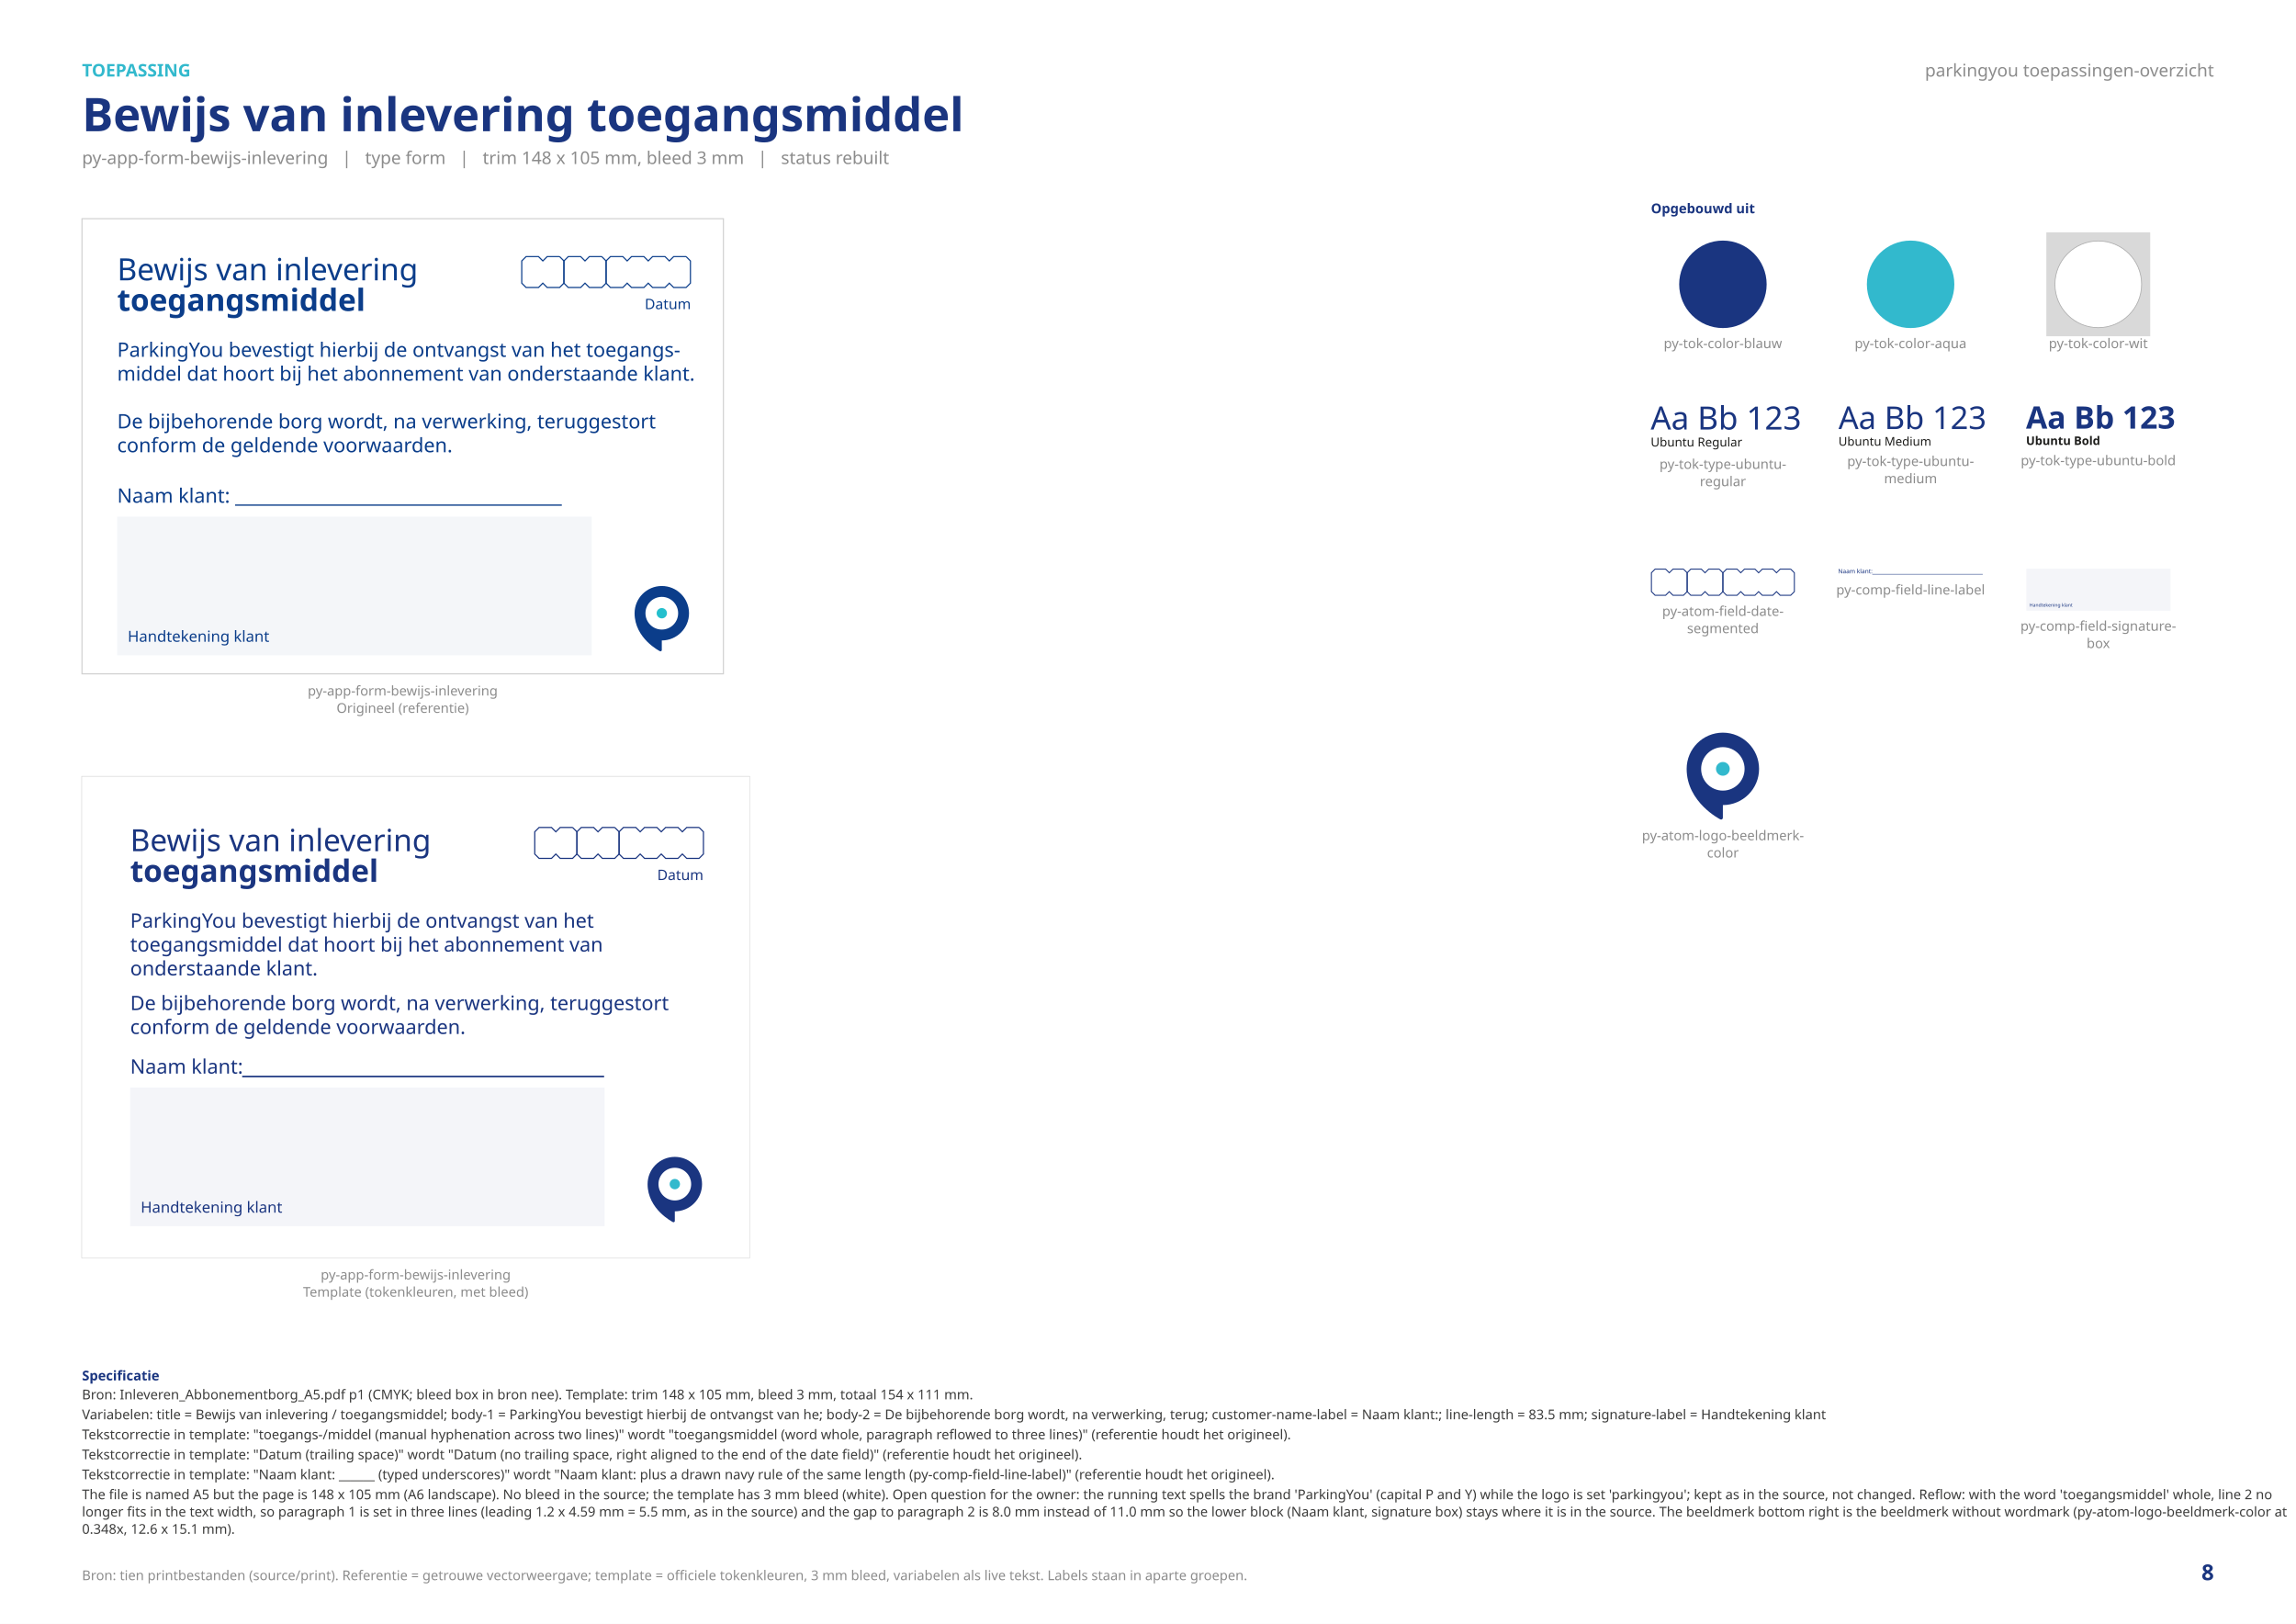
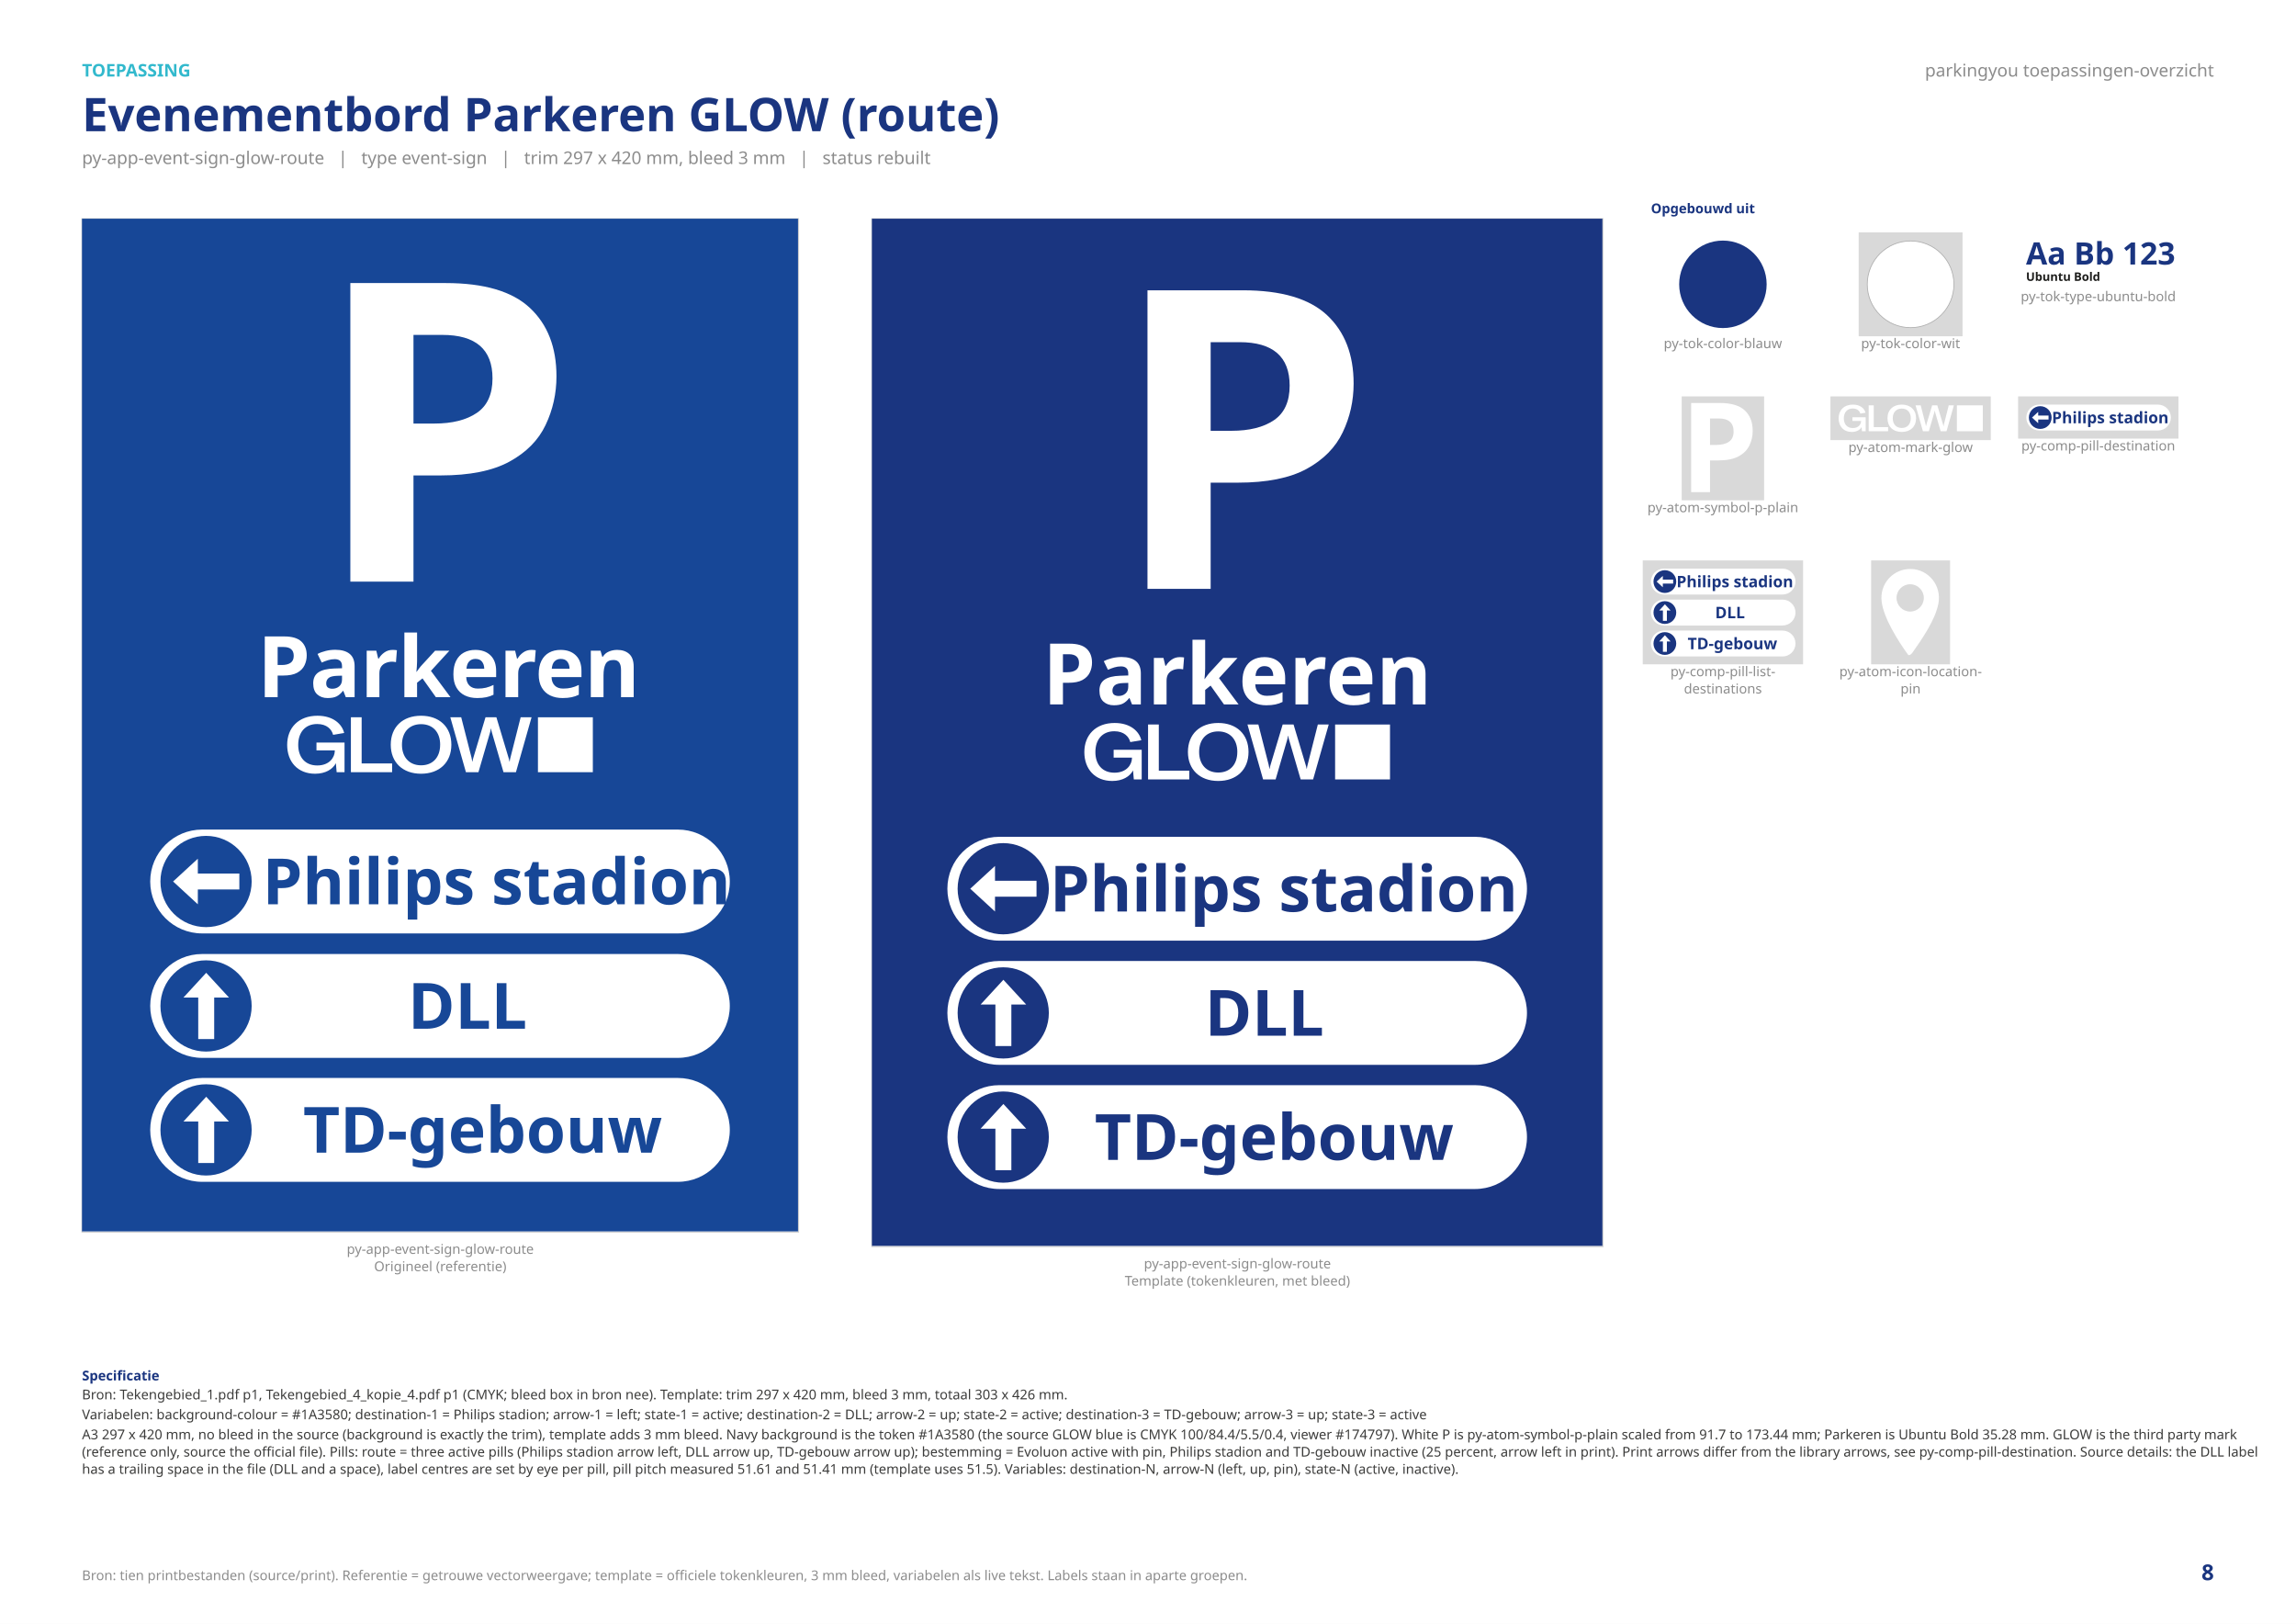
<svg xmlns="http://www.w3.org/2000/svg" width="420mm" height="297mm" viewBox="0 0 420 297">
  <rect width="420" height="297" fill="#FFFFFF" />
  <g id="page-chrome" opacity="1">
    <text x="15" y="14" font-family="Ubuntu" font-size="3.2" fill="#32B9CD" font-weight="bold" xml:space="preserve">TOEPASSING</text>
-     <text x="15" y="24" font-family="Ubuntu" font-size="8.5" fill="#1A3580" font-weight="bold" xml:space="preserve">Bewijs van inlevering toegangsmiddel</text>
-     <text x="15" y="30" font-family="Ubuntu" font-size="3.2" fill="#8C8C8C" xml:space="preserve">py-app-form-bewijs-inlevering   |   type form   |   trim 148 x 105 mm, bleed 3 mm   |   status rebuilt</text>
+     <text x="15" y="24" font-family="Ubuntu" font-size="8.5" fill="#1A3580" font-weight="bold" xml:space="preserve">Evenementbord Parkeren GLOW (route)</text>
+     <text x="15" y="30" font-family="Ubuntu" font-size="3.2" fill="#8C8C8C" xml:space="preserve">py-app-event-sign-glow-route   |   type event-sign   |   trim 297 x 420 mm, bleed 3 mm   |   status rebuilt</text>
    <text x="405" y="14" font-family="Ubuntu" font-size="3.2" fill="#8C8C8C" text-anchor="end" xml:space="preserve">parkingyou toepassingen-overzicht</text>
    <text x="15" y="289" font-family="Ubuntu" font-size="2.469" fill="#8C8C8C" xml:space="preserve">Bron: tien printbestanden (source/print). Referentie = getrouwe vectorweergave; template = officiele tokenkleuren, 3 mm bleed, variabelen als live tekst. Labels staan in aparte groepen.</text>
    <text x="405" y="289" font-family="Ubuntu" font-size="4" fill="#1A3580" font-weight="bold" text-anchor="end" xml:space="preserve">8</text>
  </g>
-   <g id="frame-py-app-form-bewijs-inlevering-reference" opacity="1">
-     <rect x="15" y="40" width="117.333" height="83.243" fill="none" stroke="#D0D0D0" stroke-width="0.2" />
-   </g>
-   <g id="py-app-form-bewijs-inlevering-reference" opacity="1">
-     <g transform="translate(15 40) scale(0.793)">
-       <g id="py-app-form-bewijs-inlevering-reference" data-role="reference">
-         <g opacity="0.05">
-           <path d="M8.112 68.724L117.563 68.724L117.563 100.699L8.112 100.699Z" fill="#0B3D8A" />
-         </g>
-         <path d="M133.748 94.759C131.667 94.759 129.98 93.072 129.98 90.991C129.98 88.91 131.667 87.223 133.748 87.223C135.829 87.223 137.516 88.91 137.516 90.991C137.516 93.072 135.829 94.759 133.748 94.759M133.748 84.711C130.28 84.711 127.468 87.523 127.468 90.991C127.468 96.818 133.291 99.739 133.291 99.739C133.491 99.861 133.748 99.715 133.748 99.481L133.748 97.27C137.216 97.27 140.028 94.459 140.028 90.991C140.028 87.523 137.216 84.711 133.748 84.711" fill="#0B3D8A" />
-         <path d="M132.555 90.991C132.555 90.332 133.089 89.798 133.748 89.798C134.407 89.798 134.941 90.332 134.941 90.991C134.941 91.65 134.407 92.184 133.748 92.184C133.089 92.184 132.555 91.65 132.555 90.991" fill="#24BFCD" />
-         <path d="M110.166 8.737L107.305 8.737L106.304 9.738L105.303 8.737L102.441 8.737L101.44 9.738L101.44 14.863L102.441 15.864L105.303 15.864L106.304 14.863L107.305 15.864L110.166 15.864L111.168 14.863L111.168 9.738L110.166 8.737" fill="none" stroke="#0B3D8A" stroke-width="0.265" />
-         <path d="M119.894 8.737L117.033 8.737L116.031 9.738L115.03 8.737L112.169 8.737L111.168 9.738L111.168 14.863L112.169 15.864L115.03 15.864L116.031 14.863L117.033 15.864L119.894 15.864L120.895 14.863L120.895 9.738L119.894 8.737" fill="none" stroke="#0B3D8A" stroke-width="0.265" />
-         <path d="M139.349 8.737L136.488 8.737L135.487 9.738L134.485 8.737L131.624 8.737L130.623 9.738L129.622 8.737L126.761 8.737L125.759 9.738L124.758 8.737L121.897 8.737L120.895 9.738L120.895 14.863L121.897 15.864L124.758 15.864L125.759 14.863L126.761 15.864L129.622 15.864L130.623 14.863L131.624 15.864L134.485 15.864L135.487 14.863L136.488 15.864L139.349 15.864L140.351 14.863L140.351 9.738L139.349 8.737" fill="none" stroke="#0B3D8A" stroke-width="0.265" />
-         <text x="8.111" y="14.212" font-family="Ubuntu Medium" font-size="7.056" fill="#0B3D8A" xml:space="preserve">Bewijs van inlevering</text>
-         <text x="8.111" y="21.267" font-family="Ubuntu" font-size="7.056" font-weight="bold" fill="#0B3D8A" xml:space="preserve">toegangsmiddel</text>
-         <text x="8.111" y="31.851" font-family="Ubuntu" font-size="4.586" fill="#0B3D8A" xml:space="preserve">ParkingYou bevestigt hierbij de ontvangst van het toegangs- </text>
-         <text x="8.111" y="37.354" font-family="Ubuntu" font-size="4.586" fill="#0B3D8A" xml:space="preserve">middel dat hoort bij het abonnement van onderstaande klant.</text>
-         <text x="8.111" y="48.361" font-family="Ubuntu" font-size="4.586" fill="#0B3D8A" xml:space="preserve">De bijbehorende borg wordt, na verwerking, teruggestort </text>
-         <text x="8.111" y="53.864" font-family="Ubuntu" font-size="4.586" fill="#0B3D8A" xml:space="preserve">conform de geldende voorwaarden.</text>
-         <text x="8.111" y="65.503" font-family="Ubuntu" font-size="4.586" fill="#0B3D8A" xml:space="preserve">Naam klant: _____________________________________</text>
-         <text x="10.543" y="97.581" font-family="Ubuntu" font-size="3.528" fill="#0B3D8A" xml:space="preserve">Handtekening klant</text>
-         <text x="129.807" y="20.859" font-family="Ubuntu" font-size="3.326" fill="#0B3D8A" xml:space="preserve">Datum </text>
-       </g>
-     </g>
-   </g>
-   <g id="label-py-app-form-bewijs-inlevering-2" opacity="1">
-     <text x="73.667" y="127.213" font-family="Ubuntu" font-size="2.469" fill="#8C8C8C" text-anchor="middle" xml:space="preserve">py-app-form-bewijs-inlevering</text>
-     <text x="73.667" y="130.374" font-family="Ubuntu" font-size="2.469" fill="#8C8C8C" text-anchor="middle" xml:space="preserve">Origineel (referentie)</text>
-   </g>
-   <g id="frame-py-app-form-bewijs-inlevering-template" opacity="1">
-     <rect x="15" y="142.034" width="122.09" height="88" fill="none" stroke="#D0D0D0" stroke-width="0.2" />
-   </g>
-   <g id="py-app-form-bewijs-inlevering-template" opacity="1">
-     <g transform="translate(15 142.034) scale(0.793)">
-       <g id="py-app-form-bewijs-inlevering-template">
-         <rect x="0" y="0" width="154" height="111" fill="#FFFFFF" id="bleed-background" />
-         <g id="title" data-variable="title">
-           <text x="11.111" y="17.212" font-family="Ubuntu Medium" font-size="7.056" fill="#1A3580" xml:space="preserve">Bewijs van inlevering</text>
-           <text x="11.111" y="24.267" font-family="Ubuntu" font-size="7.056" font-weight="bold" fill="#1A3580" xml:space="preserve">toegangsmiddel</text>
-         </g>
-         <g id="variables">
-           <g id="body-1" data-variable="body-1">
-             <text x="11.111" y="34.851" font-family="Ubuntu" font-size="4.586" fill="#1A3580" xml:space="preserve">ParkingYou bevestigt hierbij de ontvangst van het</text>
-             <text x="11.111" y="40.354" font-family="Ubuntu" font-size="4.586" fill="#1A3580" xml:space="preserve">toegangsmiddel dat hoort bij het abonnement van</text>
-             <text x="11.111" y="45.857" font-family="Ubuntu" font-size="4.586" fill="#1A3580" xml:space="preserve">onderstaande klant.</text>
-           </g>
-           <g id="body-2" data-variable="body-2">
-             <text x="11.111" y="53.861" font-family="Ubuntu" font-size="4.586" fill="#1A3580" xml:space="preserve">De bijbehorende borg wordt, na verwerking, teruggestort</text>
-             <text x="11.111" y="59.364" font-family="Ubuntu" font-size="4.586" fill="#1A3580" xml:space="preserve">conform de geldende voorwaarden.</text>
-           </g>
-         </g>
-         <g id="py-atom-field-date-segmented">
-           <g data-element="py-atom-field-date-segmented" transform="translate(104.308 11.605) scale(1 1)">
-             <path d="M8.859 0.132L5.998 0.132L4.996 1.134L3.995 0.132L1.134 0.132L0.132 1.134L0.132 6.259L1.134 7.26L3.995 7.26L4.996 6.259L5.998 7.26L8.859 7.26L9.86 6.259L9.86 1.134L8.859 0.132" fill="none" stroke="#1A3580" stroke-width="0.265" />
-             <path d="M18.586 0.132L15.725 0.132L14.724 1.134L13.722 0.132L10.861 0.132L9.86 1.134L9.86 6.259L10.861 7.26L13.722 7.26L14.724 6.259L15.725 7.26L18.586 7.26L19.588 6.259L19.588 1.134L18.586 0.132" fill="none" stroke="#1A3580" stroke-width="0.265" />
-             <path d="M38.042 0.132L35.181 0.132L34.179 1.134L33.178 0.132L30.317 0.132L29.315 1.134L28.314 0.132L25.453 0.132L24.451 1.134L23.45 0.132L20.589 0.132L19.588 1.134L19.588 6.259L20.589 7.26L23.45 7.26L24.451 6.259L25.453 7.26L28.314 7.26L29.315 6.259L30.317 7.26L33.178 7.26L34.179 6.259L35.181 7.26L38.042 7.26L39.043 6.259L39.043 1.134L38.042 0.132" fill="none" stroke="#1A3580" stroke-width="0.265" />
-           </g>
-         </g>
-         <text x="143.351" y="23.859" font-family="Ubuntu" font-size="3.326" text-anchor="end" fill="#1A3580" xml:space="preserve">Datum</text>
-         <g id="py-comp-field-line-label">
-           <text x="11.111" y="68.503" font-family="Ubuntu" font-size="4.586" fill="#1A3580" data-variable="customer-name-label" xml:space="preserve">Naam klant:</text>
-           <g id="rule" data-variable="line-length">
-             <line x1="36.95" y1="69.17" x2="120.44" y2="69.17" stroke="#1A3580" stroke-width="0.362" stroke-linecap="butt" />
-           </g>
-         </g>
-         <g id="py-comp-field-signature-box">
-           <rect x="11.112" y="71.724" width="109.451" height="31.975" fill="#1A3580" fill-opacity="0.05" id="box" />
-           <text x="13.543" y="100.581" font-family="Ubuntu" font-size="3.528" fill="#1A3580" data-variable="signature-label" xml:space="preserve">Handtekening klant</text>
-         </g>
-         <g id="py-atom-logo-beeldmerk-color">
-           <g data-element="py-atom-logo-beeldmerk-color" transform="translate(130.468 87.711) scale(0.349 0.349)">
-             <path d="M18 28.8C12.035 28.8 7.2 23.965 7.2 18C7.2 12.035 12.035 7.2 18 7.2C23.965 7.2 28.8 12.035 28.8 18C28.8 23.965 23.965 28.8 18 28.8M18 0C8.059 0 0 8.058 0 17.999C0 34.701 16.691 43.074 16.691 43.074C17.264 43.423 18 43.006 18 42.335L18 35.997C27.941 35.997 36 27.939 36 17.999C36 8.058 27.941 0 18 0" fill="#1A3580" />
-             <path d="M14.58 18C14.58 16.111 16.111 14.58 18 14.58C19.889 14.58 21.42 16.111 21.42 18C21.42 19.889 19.889 21.42 18 21.42C16.111 21.42 14.58 19.889 14.58 18" fill="#32B9CD" />
-           </g>
-         </g>
-       </g>
-     </g>
-   </g>
-   <g id="label-py-app-form-bewijs-inlevering-5" opacity="1">
-     <text x="76.045" y="234.004" font-family="Ubuntu" font-size="2.469" fill="#8C8C8C" text-anchor="middle" xml:space="preserve">py-app-form-bewijs-inlevering</text>
-     <text x="76.045" y="237.165" font-family="Ubuntu" font-size="2.469" fill="#8C8C8C" text-anchor="middle" xml:space="preserve">Template (tokenkleuren, met bleed)</text>
+   <g id="frame-py-app-event-sign-glow-route-reference" opacity="1">
+     <rect x="15" y="40" width="131.07" height="185.352" fill="none" stroke="#D0D0D0" stroke-width="0.2" />
+   </g>
+   <g id="py-app-event-sign-glow-route-reference" opacity="1">
+     <g transform="translate(15 40) scale(0.441)">
+       <g id="py-app-event-sign-glow-reference-route" data-role="reference">
+         <path d="M0 0L297 0L297 420L0 420Z" fill="#174797" />
+         <path d="M247.171 399.436L49.829 399.436C37.935 399.436 28.294 389.794 28.294 377.901L28.294 377.9C28.294 366.007 37.935 356.365 49.829 356.365L247.171 356.365C259.065 356.365 268.706 366.007 268.706 377.9L268.706 377.901C268.706 389.794 259.065 399.436 247.171 399.436" fill="#FFFFFF" fill-rule="evenodd" />
+         <path d="M247.171 348.028L49.829 348.028C37.935 348.028 28.294 338.387 28.294 326.493L28.294 326.493C28.294 314.6 37.935 304.958 49.829 304.958L247.171 304.958C259.065 304.958 268.706 314.6 268.706 326.493L268.706 326.493C268.706 338.387 259.065 348.028 247.171 348.028" fill="#FFFFFF" fill-rule="evenodd" />
+         <path d="M51.458 396.822L51.458 396.822C41.008 396.822 32.537 388.35 32.537 377.9C32.537 367.451 41.008 358.979 51.458 358.979C61.908 358.979 70.379 367.451 70.379 377.9C70.379 388.35 61.908 396.822 51.458 396.822" fill="#174797" fill-rule="evenodd" />
+         <path d="M54.833 391.644L48.215 391.644L48.215 374.424L42.071 374.424L51.524 364.157L60.978 374.424L54.833 374.424L54.833 391.644" fill="#FFFFFF" fill-rule="evenodd" />
+         <path d="M51.458 345.415L51.458 345.415C41.008 345.415 32.537 336.943 32.537 326.493C32.537 316.043 41.008 307.572 51.458 307.572C61.908 307.572 70.379 316.043 70.379 326.493C70.379 336.943 61.908 345.415 51.458 345.415" fill="#174797" fill-rule="evenodd" />
+         <path d="M54.833 340.237L48.215 340.237L48.215 323.017L42.071 323.017L51.524 312.75L60.978 323.017L54.833 323.017L54.833 340.237" fill="#FFFFFF" fill-rule="evenodd" />
+         <path d="M247.171 296.418L49.829 296.418C37.935 296.418 28.294 286.776 28.294 274.883L28.294 274.882C28.294 262.989 37.935 253.347 49.829 253.347L247.171 253.347C259.065 253.347 268.706 262.989 268.706 274.882L268.706 274.883C268.706 286.776 259.065 296.418 247.171 296.418" fill="#FFFFFF" fill-rule="evenodd" />
+         <path d="M51.458 293.804L51.458 293.804C41.008 293.804 32.537 285.333 32.537 274.883C32.537 264.433 41.008 255.961 51.458 255.961C61.908 255.961 70.379 264.433 70.379 274.883C70.379 285.333 61.908 293.804 51.458 293.804" fill="#174797" fill-rule="evenodd" />
+         <path d="M65.268 271.574L65.268 278.191L48.048 278.191L48.048 284.336L37.781 274.883L48.048 265.429L48.048 271.574L65.268 271.574" fill="#FFFFFF" fill-rule="evenodd" />
+         <path d="M189.125 206.779L189.125 229.548L211.894 229.548L211.894 206.779Z" fill="#FFFFFF" />
+         <path d="M152.776 206.779L157.298 206.779L161.561 223.454C161.703 224.003 161.81 224.56 161.883 225.122L161.979 225.122C162.047 224.554 162.177 223.995 162.365 223.454L167.372 206.779L171.894 206.779L176.897 223.454C177.077 223.999 177.218 224.556 177.314 225.122L177.41 225.122C177.467 224.558 177.575 224 177.732 223.454L181.957 206.779L186.479 206.779L180 229.543L174.837 229.543L170.029 213.065C169.863 212.575 169.756 212.068 169.708 211.553L169.547 211.553C169.525 212.067 169.428 212.574 169.258 213.06L164.448 229.543L159.252 229.543L152.776 206.779M148.565 218.164C148.565 212.936 145.519 209.633 140.644 209.633C135.769 209.633 132.723 212.936 132.723 218.164C132.723 223.327 135.769 226.694 140.644 226.694C145.519 226.694 148.556 223.391 148.556 218.164L148.565 218.164M128.073 218.164C128.073 210.788 133.035 206.138 140.635 206.138C148.235 206.138 153.211 210.788 153.211 218.164C153.211 225.508 148.241 230.189 140.635 230.189C133.029 230.189 128.073 225.475 128.073 218.164M111.539 206.779L115.999 206.779L115.999 225.924L128.634 225.924L128.634 229.543L111.539 229.543L111.539 206.779M85.106 218.229C85.106 211.109 89.852 206.138 97.682 206.138C104.223 206.138 107.847 209.602 108.745 213.289L104.16 214.059C103.577 211.75 101.524 209.57 97.549 209.57C92.61 209.57 89.689 213.001 89.689 218.229C89.689 223.231 92.484 226.759 97.579 226.759C102.709 226.759 104.794 223.358 104.859 220.794L104.859 220.504L97.259 220.504L97.259 217.266L108.9 217.266L108.9 229.543L105.629 229.543L105.309 225.823C103.963 228.357 100.979 230.189 96.683 230.189C89.499 230.189 85.106 225.252 85.106 218.229" fill="#FFFFFF" />
+         <text x="95.699" y="150.521" font-family="Ubuntu" font-size="173.442" font-weight="bold" fill="#FFFFFF" xml:space="preserve">P</text>
+         <text x="72.653" y="198.439" font-family="Ubuntu" font-size="35.278" font-weight="bold" letter-spacing="-0.388" fill="#FFFFFF" xml:space="preserve">Parkeren</text>
+         <text x="135.167" y="335.947" font-family="Ubuntu" font-size="26.458" font-weight="bold" fill="#174797" xml:space="preserve">DLL </text>
+         <text x="91.696" y="387.355" font-family="Ubuntu" font-size="26.458" font-weight="bold" fill="#174797" xml:space="preserve">TD-gebouw</text>
+         <text x="74.873" y="284.336" font-family="Ubuntu" font-size="26.458" font-weight="bold" fill="#174797" xml:space="preserve">Philips stadion</text>
+       </g>
+     </g>
+   </g>
+   <g id="label-py-app-event-sign-glow-route-2" opacity="1">
+     <text x="80.535" y="229.322" font-family="Ubuntu" font-size="2.469" fill="#8C8C8C" text-anchor="middle" xml:space="preserve">py-app-event-sign-glow-route</text>
+     <text x="80.535" y="232.482" font-family="Ubuntu" font-size="2.469" fill="#8C8C8C" text-anchor="middle" xml:space="preserve">Origineel (referentie)</text>
+   </g>
+   <g id="frame-py-app-event-sign-glow-route-template" opacity="1">
+     <rect x="159.5" y="40" width="133.718" height="188" fill="none" stroke="#D0D0D0" stroke-width="0.2" />
+   </g>
+   <g id="py-app-event-sign-glow-route-template" opacity="1">
+     <g transform="translate(159.5 40) scale(0.441)">
+       <g id="py-app-event-sign-glow-route-template">
+         <rect x="0" y="0" width="303" height="426" fill="#1A3580" id="bleed-background" data-variable="background-colour" />
+         <g id="py-atom-symbol-p-plain">
+           <g data-element="py-atom-symbol-p-plain" transform="translate(112.575 31.938) scale(1.891 1.891)">
+             <text x="-7.338" y="64.297" font-family="Ubuntu" font-size="91.722" font-weight="bold" fill="#FFFFFF" xml:space="preserve">P</text>
+           </g>
+         </g>
+         <text x="151.5" y="201.439" font-family="Ubuntu" font-size="35.278" font-weight="bold" text-anchor="middle" fill="#FFFFFF" id="title" xml:space="preserve">Parkeren</text>
+         <g id="py-atom-mark-glow">
+           <g data-element="py-atom-mark-glow" transform="translate(88.106 209.138) scale(1 1)">
+             <path d="M104.019 0.641L104.019 23.41L126.788 23.41L126.788 0.641Z" fill="#FFFFFF" />
+             <path d="M67.669 0.641L72.191 0.641L76.455 17.316C76.597 17.865 76.704 18.422 76.776 18.984L76.872 18.984C76.941 18.416 77.07 17.857 77.258 17.316L82.266 0.641L86.788 0.641L91.79 17.316C91.971 17.861 92.111 18.418 92.208 18.984L92.304 18.984C92.361 18.42 92.468 17.862 92.625 17.316L96.851 0.641L101.372 0.641L94.894 23.405L89.731 23.405L84.922 6.927C84.757 6.437 84.649 5.93 84.602 5.414L84.441 5.414C84.418 5.928 84.322 6.436 84.152 6.922L79.342 23.405L74.146 23.405L67.669 0.641M63.458 12.026C63.458 6.798 60.412 3.495 55.537 3.495C50.663 3.495 47.617 6.798 47.617 12.026C47.617 17.189 50.663 20.556 55.537 20.556C60.412 20.556 63.45 17.253 63.45 12.026L63.458 12.026M42.967 12.026C42.967 4.65 47.929 0 55.529 0C63.129 0 68.104 4.65 68.104 12.026C68.104 19.37 63.135 24.051 55.529 24.051C47.922 24.051 42.967 19.337 42.967 12.026M26.433 0.641L30.892 0.641L30.892 19.786L43.527 19.786L43.527 23.405L26.433 23.405L26.433 0.641M0 12.09C0 4.971 4.746 0 12.576 0C19.117 0 22.741 3.464 23.639 7.151L19.054 7.921C18.47 5.612 16.418 3.432 12.443 3.432C7.504 3.432 4.583 6.863 4.583 12.09C4.583 17.092 7.378 20.621 12.472 20.621C17.603 20.621 19.688 17.22 19.752 14.656L19.752 14.366L12.153 14.366L12.153 11.128L23.794 11.128L23.794 23.405L20.523 23.405L20.203 19.685C18.857 22.219 15.873 24.051 11.576 24.051C4.393 24.051 0 19.113 0 12.09" fill="#FFFFFF" />
+           </g>
+         </g>
+         <g id="py-comp-pill-list-destinations">
+           <g id="py-comp-pill-destination" data-state="active" data-arrow="left" data-variable-arrow="arrow-1" data-variable-state="state-1">
+             <rect x="31.294" y="256.347" width="240.412" height="43.071" rx="21.535" ry="21.535" fill="#FFFFFF" id="pill" />
+             <rect x="35.544" y="258.962" width="37.84" height="37.84" rx="18.92" ry="18.92" fill="#1A3580" id="disc" />
+             <path transform="translate(3 3)" d="M65.268 271.574L65.268 278.191L48.048 278.191L48.048 284.336L37.781 274.883L48.048 265.429L48.048 271.574L65.268 271.574" fill="#FFFFFF" id="arrow" />
+             <text x="170.867" y="287.337" font-family="Ubuntu" font-size="26.458" font-weight="bold" text-anchor="middle" fill="#1A3580" data-variable="destination-1" xml:space="preserve">Philips stadion</text>
+           </g>
+           <g id="py-comp-pill-destination" data-state="active" data-arrow="up" data-variable-arrow="arrow-2" data-variable-state="state-2">
+             <rect x="31.294" y="307.847" width="240.412" height="43.071" rx="21.535" ry="21.535" fill="#FFFFFF" id="pill" />
+             <rect x="35.544" y="310.462" width="37.84" height="37.84" rx="18.92" ry="18.92" fill="#1A3580" id="disc" />
+             <path transform="translate(3 3)" d="M54.833 340.126L48.215 340.126L48.215 322.906L42.071 322.906L51.524 312.639L60.978 322.906L54.833 322.906L54.833 340.126" fill="#FFFFFF" id="arrow" />
+             <text x="162.814" y="338.837" font-family="Ubuntu" font-size="26.458" font-weight="bold" text-anchor="middle" fill="#1A3580" data-variable="destination-2" xml:space="preserve">DLL</text>
+           </g>
+           <g id="py-comp-pill-destination" data-state="active" data-arrow="up" data-variable-arrow="arrow-3" data-variable-state="state-3">
+             <rect x="31.294" y="359.347" width="240.412" height="43.071" rx="21.535" ry="21.535" fill="#FFFFFF" id="pill" />
+             <rect x="35.544" y="361.962" width="37.84" height="37.84" rx="18.92" ry="18.92" fill="#1A3580" id="disc" />
+             <path transform="translate(3 3)" d="M54.833 391.626L48.215 391.626L48.215 374.406L42.071 374.406L51.524 364.139L60.978 374.406L54.833 374.406L54.833 391.626" fill="#FFFFFF" id="arrow" />
+             <text x="166.839" y="390.337" font-family="Ubuntu" font-size="26.458" font-weight="bold" text-anchor="middle" fill="#1A3580" data-variable="destination-3" xml:space="preserve">TD-gebouw</text>
+           </g>
+         </g>
+       </g>
+     </g>
+   </g>
+   <g id="label-py-app-event-sign-glow-route-5" opacity="1">
+     <text x="226.359" y="231.969" font-family="Ubuntu" font-size="2.469" fill="#8C8C8C" text-anchor="middle" xml:space="preserve">py-app-event-sign-glow-route</text>
+     <text x="226.359" y="235.13" font-family="Ubuntu" font-size="2.469" fill="#8C8C8C" text-anchor="middle" xml:space="preserve">Template (tokenkleuren, met bleed)</text>
  </g>
  <g id="head-exploded" opacity="1">
    <text x="302" y="39" font-family="Ubuntu" font-size="2.469" fill="#1A3580" font-weight="bold" xml:space="preserve">Opgebouwd uit</text>
  </g>
-   <g id="py-app-form-bewijs-inlevering-built-py-tok-color-blauw" opacity="1">
+   <g id="py-app-event-sign-glow-route-built-py-tok-color-blauw" opacity="1">
    <g transform="translate(307.167 44) scale(0.667)">
      <g id="py-tok-color-blauw">
        <path d="M23.989 11.994C23.989 18.619 18.619 23.989 11.994 23.989C5.37 23.989 0 18.619 0 11.994C0 5.37 5.37 0 11.994 0C18.619 0 23.989 5.37 23.989 11.994Z" fill="#1A3580" />
      </g>
    </g>
  </g>
  <g id="label-py-tok-color-blauw-8" opacity="1">
    <text x="315.167" y="63.669" font-family="Ubuntu" font-size="2.469" fill="#8C8C8C" text-anchor="middle" xml:space="preserve">py-tok-color-blauw</text>
  </g>
-   <g id="py-app-form-bewijs-inlevering-built-py-tok-color-aqua" opacity="1">
-     <g transform="translate(341.5 44) scale(0.667)">
-       <g id="py-tok-color-aqua">
-         <path d="M23.989 11.994C23.989 18.619 18.619 23.989 11.994 23.989C5.37 23.989 0 18.619 0 11.994C0 5.37 5.37 0 11.994 0C18.619 0 23.989 5.37 23.989 11.994Z" fill="#32B9CD" />
-       </g>
-     </g>
-   </g>
-   <g id="label-py-tok-color-aqua-10" opacity="1">
-     <text x="349.5" y="63.669" font-family="Ubuntu" font-size="2.469" fill="#8C8C8C" text-anchor="middle" xml:space="preserve">py-tok-color-aqua</text>
-   </g>
-   <g id="tile-py-app-form-bewijs-inlevering-built-py-tok-color-wit" opacity="1">
-     <rect x="374.333" y="42.5" width="19" height="19" fill="#D9D9D9" />
-   </g>
-   <g id="py-app-form-bewijs-inlevering-built-py-tok-color-wit" opacity="1">
-     <g transform="translate(375.833 44) scale(0.661)">
+   <g id="tile-py-app-event-sign-glow-route-built-py-tok-color-wit" opacity="1">
+     <rect x="340" y="42.5" width="19" height="19" fill="#D9D9D9" />
+   </g>
+   <g id="py-app-event-sign-glow-route-built-py-tok-color-wit" opacity="1">
+     <g transform="translate(341.5 44) scale(0.661)">
      <g id="py-tok-color-wit">
        <path d="M24.095 12.1C24.095 18.725 18.725 24.095 12.1 24.095C5.476 24.095 0.106 18.725 0.106 12.1C0.106 5.476 5.476 0.106 12.1 0.106C18.725 0.106 24.095 5.476 24.095 12.1Z" fill="#FFFFFF" stroke="#AEAEAE" stroke-width="0.212" />
      </g>
    </g>
  </g>
-   <g id="label-py-tok-color-wit-13" opacity="1">
-     <text x="383.833" y="63.669" font-family="Ubuntu" font-size="2.469" fill="#8C8C8C" text-anchor="middle" xml:space="preserve">py-tok-color-wit</text>
-   </g>
-   <g id="py-app-form-bewijs-inlevering-built-py-tok-type-ubuntu-regular" opacity="1">
-     <g transform="translate(302 74) scale(0.489)">
-       <g id="py-tok-type-ubuntu-regular">
-         <text x="-0.096" y="9.308" font-family="Ubuntu" font-size="11.994" fill="#1A3580" xml:space="preserve">Aa Bb 123</text>
-         <text x="-0.096" y="15.658" font-family="Ubuntu" font-size="4.586" fill="#1D1D1B" xml:space="preserve">Ubuntu Regular</text>
-       </g>
-     </g>
-   </g>
-   <g id="label-py-tok-type-ubuntu-regular-15" opacity="1">
-     <text x="315.167" y="85.751" font-family="Ubuntu" font-size="2.469" fill="#8C8C8C" text-anchor="middle" xml:space="preserve">py-tok-type-ubuntu-</text>
-     <text x="315.167" y="88.912" font-family="Ubuntu" font-size="2.469" fill="#8C8C8C" text-anchor="middle" xml:space="preserve">regular</text>
-   </g>
-   <g id="py-app-form-bewijs-inlevering-built-py-tok-type-ubuntu-medium" opacity="1">
-     <g transform="translate(336.333 74) scale(0.48)">
-       <g id="py-tok-type-ubuntu-medium">
-         <text x="-0.06" y="9.308" font-family="Ubuntu Medium" font-size="11.994" fill="#1A3580" xml:space="preserve">Aa Bb 123</text>
-         <text x="-0.06" y="15.658" font-family="Ubuntu Medium" font-size="4.586" fill="#1D1D1B" xml:space="preserve">Ubuntu Medium</text>
-       </g>
-     </g>
-   </g>
-   <g id="label-py-tok-type-ubuntu-medium-17" opacity="1">
-     <text x="349.5" y="85.219" font-family="Ubuntu" font-size="2.469" fill="#8C8C8C" text-anchor="middle" xml:space="preserve">py-tok-type-ubuntu-</text>
-     <text x="349.5" y="88.38" font-family="Ubuntu" font-size="2.469" fill="#8C8C8C" text-anchor="middle" xml:space="preserve">medium</text>
-   </g>
-   <g id="py-app-form-bewijs-inlevering-built-py-tok-type-ubuntu-bold" opacity="1">
-     <g transform="translate(370.667 74) scale(0.471)">
+   <g id="label-py-tok-color-wit-11" opacity="1">
+     <text x="349.5" y="63.669" font-family="Ubuntu" font-size="2.469" fill="#8C8C8C" text-anchor="middle" xml:space="preserve">py-tok-color-wit</text>
+   </g>
+   <g id="py-app-event-sign-glow-route-built-py-tok-type-ubuntu-bold" opacity="1">
+     <g transform="translate(370.667 44) scale(0.471)">
      <g id="py-tok-type-ubuntu-bold">
        <text x="-0.12" y="9.308" font-family="Ubuntu" font-size="11.994" font-weight="bold" fill="#1A3580" xml:space="preserve">Aa Bb 123</text>
        <text x="-0.12" y="15.658" font-family="Ubuntu" font-size="4.586" font-weight="bold" fill="#1D1D1B" xml:space="preserve">Ubuntu Bold</text>
      </g>
    </g>
  </g>
-   <g id="label-py-tok-type-ubuntu-bold-19" opacity="1">
-     <text x="383.833" y="85.075" font-family="Ubuntu" font-size="2.469" fill="#8C8C8C" text-anchor="middle" xml:space="preserve">py-tok-type-ubuntu-bold</text>
-   </g>
-   <g id="py-app-form-bewijs-inlevering-built-py-atom-field-date-segmented" opacity="1">
-     <g transform="translate(302 104) scale(0.672)">
-       <g id="py-atom-field-date-segmented">
-         <path d="M8.859 0.132L5.998 0.132L4.996 1.134L3.995 0.132L1.134 0.132L0.132 1.134L0.132 6.259L1.134 7.26L3.995 7.26L4.996 6.259L5.998 7.26L8.859 7.26L9.86 6.259L9.86 1.134L8.859 0.132" fill="none" stroke="#1A3580" stroke-width="0.265" />
-         <path d="M18.586 0.132L15.725 0.132L14.724 1.134L13.722 0.132L10.861 0.132L9.86 1.134L9.86 6.259L10.861 7.26L13.722 7.26L14.724 6.259L15.725 7.26L18.586 7.26L19.588 6.259L19.588 1.134L18.586 0.132" fill="none" stroke="#1A3580" stroke-width="0.265" />
-         <path d="M38.042 0.132L35.181 0.132L34.179 1.134L33.178 0.132L30.317 0.132L29.315 1.134L28.314 0.132L25.453 0.132L24.451 1.134L23.45 0.132L20.589 0.132L19.588 1.134L19.588 6.259L20.589 7.26L23.45 7.26L24.451 6.259L25.453 7.26L28.314 7.26L29.315 6.259L30.317 7.26L33.178 7.26L34.179 6.259L35.181 7.26L38.042 7.26L39.043 6.259L39.043 1.134L38.042 0.132" fill="none" stroke="#1A3580" stroke-width="0.265" />
-       </g>
-     </g>
-   </g>
-   <g id="label-py-atom-field-date-segmented-21" opacity="1">
-     <text x="315.167" y="112.638" font-family="Ubuntu" font-size="2.469" fill="#8C8C8C" text-anchor="middle" xml:space="preserve">py-atom-field-date-</text>
-     <text x="315.167" y="115.799" font-family="Ubuntu" font-size="2.469" fill="#8C8C8C" text-anchor="middle" xml:space="preserve">segmented</text>
-   </g>
-   <g id="py-app-form-bewijs-inlevering-built-py-comp-field-line-label" opacity="1">
-     <g transform="translate(336.333 104) scale(0.242)">
-       <g id="py-comp-field-line-label">
-         <g transform="translate(-0.394 3.559)">
-           <text x="0" y="0" font-family="Ubuntu" font-size="4.586" fill="#1A3580" data-variable="label" xml:space="preserve">Naam klant:</text>
-           <g id="rule" data-variable="line-length">
-             <line x1="25.839" y1="0.667" x2="109.329" y2="0.667" stroke="#1A3580" stroke-width="0.362" stroke-linecap="butt" />
-           </g>
-         </g>
-       </g>
-     </g>
-   </g>
-   <g id="label-py-comp-field-line-label-23" opacity="1">
-     <text x="349.5" y="108.735" font-family="Ubuntu" font-size="2.469" fill="#8C8C8C" text-anchor="middle" xml:space="preserve">py-comp-field-line-label</text>
-   </g>
-   <g id="py-app-form-bewijs-inlevering-built-py-comp-field-signature-box" opacity="1">
-     <g transform="translate(370.667 104) scale(0.241)">
-       <g id="py-comp-field-signature-box">
+   <g id="label-py-tok-type-ubuntu-bold-13" opacity="1">
+     <text x="383.833" y="55.075" font-family="Ubuntu" font-size="2.469" fill="#8C8C8C" text-anchor="middle" xml:space="preserve">py-tok-type-ubuntu-bold</text>
+   </g>
+   <g id="tile-py-app-event-sign-glow-route-built-py-atom-symbol-p-plain" opacity="1">
+     <rect x="307.63" y="72.5" width="15.074" height="19" fill="#D9D9D9" />
+   </g>
+   <g id="py-app-event-sign-glow-route-built-py-atom-symbol-p-plain" opacity="1">
+     <g transform="translate(309.13 74) scale(0.249)">
+       <g id="py-atom-symbol-p-plain">
+         <text x="-7.338" y="64.297" font-family="Ubuntu" font-size="91.722" font-weight="bold" fill="#FFFFFF" xml:space="preserve">P</text>
+       </g>
+     </g>
+   </g>
+   <g id="label-py-atom-symbol-p-plain-16" opacity="1">
+     <text x="315.167" y="93.669" font-family="Ubuntu" font-size="2.469" fill="#8C8C8C" text-anchor="middle" xml:space="preserve">py-atom-symbol-p-plain</text>
+   </g>
+   <g id="tile-py-app-event-sign-glow-route-built-py-atom-mark-glow" opacity="1">
+     <rect x="334.833" y="72.5" width="29.333" height="7.995" fill="#D9D9D9" />
+   </g>
+   <g id="py-app-event-sign-glow-route-built-py-atom-mark-glow" opacity="1">
+     <g transform="translate(336.333 74) scale(0.208)">
+       <g id="py-atom-mark-glow">
+         <path d="M104.019 0.641L104.019 23.41L126.788 23.41L126.788 0.641Z" fill="#FFFFFF" />
+         <path d="M67.669 0.641L72.191 0.641L76.455 17.316C76.597 17.865 76.704 18.422 76.776 18.984L76.872 18.984C76.941 18.416 77.07 17.857 77.258 17.316L82.266 0.641L86.788 0.641L91.79 17.316C91.971 17.861 92.111 18.418 92.208 18.984L92.304 18.984C92.361 18.42 92.468 17.862 92.625 17.316L96.851 0.641L101.372 0.641L94.894 23.405L89.731 23.405L84.922 6.927C84.757 6.437 84.649 5.93 84.602 5.414L84.441 5.414C84.418 5.928 84.322 6.436 84.152 6.922L79.342 23.405L74.146 23.405L67.669 0.641M63.458 12.026C63.458 6.798 60.412 3.495 55.537 3.495C50.663 3.495 47.617 6.798 47.617 12.026C47.617 17.189 50.663 20.556 55.537 20.556C60.412 20.556 63.45 17.253 63.45 12.026L63.458 12.026M42.967 12.026C42.967 4.65 47.929 0 55.529 0C63.129 0 68.104 4.65 68.104 12.026C68.104 19.37 63.135 24.051 55.529 24.051C47.922 24.051 42.967 19.337 42.967 12.026M26.433 0.641L30.892 0.641L30.892 19.786L43.527 19.786L43.527 23.405L26.433 23.405L26.433 0.641M0 12.09C0 4.971 4.746 0 12.576 0C19.117 0 22.741 3.464 23.639 7.151L19.054 7.921C18.47 5.612 16.418 3.432 12.443 3.432C7.504 3.432 4.583 6.863 4.583 12.09C4.583 17.092 7.378 20.621 12.472 20.621C17.603 20.621 19.688 17.22 19.752 14.656L19.752 14.366L12.153 14.366L12.153 11.128L23.794 11.128L23.794 23.405L20.523 23.405L20.203 19.685C18.857 22.219 15.873 24.051 11.576 24.051C4.393 24.051 0 19.113 0 12.09" fill="#FFFFFF" />
+       </g>
+     </g>
+   </g>
+   <g id="label-py-atom-mark-glow-19" opacity="1">
+     <text x="349.5" y="82.665" font-family="Ubuntu" font-size="2.469" fill="#8C8C8C" text-anchor="middle" xml:space="preserve">py-atom-mark-glow</text>
+   </g>
+   <g id="tile-py-app-event-sign-glow-route-built-py-comp-pill-destination" opacity="1">
+     <rect x="369.167" y="72.5" width="29.333" height="7.718" fill="#D9D9D9" />
+   </g>
+   <g id="py-app-event-sign-glow-route-built-py-comp-pill-destination" opacity="1">
+     <g transform="translate(370.667 74) scale(0.11)">
+       <g id="py-comp-pill-destination">
        <g transform="translate(0 0)">
-           <rect x="0" y="0" width="109.451" height="31.975" fill="#1A3580" fill-opacity="0.05" id="box" />
-           <text x="2.431" y="28.857" font-family="Ubuntu" font-size="3.528" fill="#1A3580" data-variable="label" xml:space="preserve">Handtekening klant</text>
-         </g>
-       </g>
-     </g>
-   </g>
-   <g id="label-py-comp-field-signature-box-25" opacity="1">
-     <text x="383.833" y="115.362" font-family="Ubuntu" font-size="2.469" fill="#8C8C8C" text-anchor="middle" xml:space="preserve">py-comp-field-signature-</text>
-     <text x="383.833" y="118.523" font-family="Ubuntu" font-size="2.469" fill="#8C8C8C" text-anchor="middle" xml:space="preserve">box</text>
-   </g>
-   <g id="py-app-form-bewijs-inlevering-built-py-atom-logo-beeldmerk-color" opacity="1">
-     <g transform="translate(308.534 134) scale(0.368)">
-       <g id="py-atom-logo-beeldmerk-color">
-         <path d="M18 28.8C12.035 28.8 7.2 23.965 7.2 18C7.2 12.035 12.035 7.2 18 7.2C23.965 7.2 28.8 12.035 28.8 18C28.8 23.965 23.965 28.8 18 28.8M18 0C8.059 0 0 8.058 0 17.999C0 34.701 16.691 43.074 16.691 43.074C17.264 43.423 18 43.006 18 42.335L18 35.997C27.941 35.997 36 27.939 36 17.999C36 8.058 27.941 0 18 0" fill="#1A3580" />
-         <path d="M14.58 18C14.58 16.111 16.111 14.58 18 14.58C19.889 14.58 21.42 16.111 21.42 18C21.42 19.889 19.889 21.42 18 21.42C16.111 21.42 14.58 19.889 14.58 18" fill="#32B9CD" />
-       </g>
-     </g>
-   </g>
-   <g id="label-py-atom-logo-beeldmerk-color-27" opacity="1">
-     <text x="315.167" y="153.669" font-family="Ubuntu" font-size="2.469" fill="#8C8C8C" text-anchor="middle" xml:space="preserve">py-atom-logo-beeldmerk-</text>
-     <text x="315.167" y="156.83" font-family="Ubuntu" font-size="2.469" fill="#8C8C8C" text-anchor="middle" xml:space="preserve">color</text>
-   </g>
-   <g id="spec-py-app-form-bewijs-inlevering" opacity="1">
+           <g id="py-comp-pill-destination" data-state="active" data-arrow="left">
+             <rect x="0" y="0" width="240.412" height="43.071" rx="21.535" ry="21.535" fill="#FFFFFF" id="pill" />
+             <rect x="4.25" y="2.615" width="37.84" height="37.84" rx="18.92" ry="18.92" fill="#1A3580" id="disc" />
+             <path transform="translate(0 0)" d="M36.974 18.227L36.974 24.844L19.754 24.844L19.754 30.989L9.487 21.536L19.754 12.082L19.754 18.227L36.974 18.227" fill="#FFFFFF" id="arrow" />
+             <text x="139.573" y="30.99" font-family="Ubuntu" font-size="26.458" font-weight="bold" text-anchor="middle" fill="#1A3580" data-variable="label" xml:space="preserve">Philips stadion</text>
+           </g>
+         </g>
+       </g>
+     </g>
+   </g>
+   <g id="label-py-comp-pill-destination-22" opacity="1">
+     <text x="383.833" y="82.387" font-family="Ubuntu" font-size="2.469" fill="#8C8C8C" text-anchor="middle" xml:space="preserve">py-comp-pill-destination</text>
+   </g>
+   <g id="tile-py-app-event-sign-glow-route-built-py-comp-pill-list-destinations" opacity="1">
+     <rect x="300.5" y="102.5" width="29.333" height="19" fill="#D9D9D9" />
+   </g>
+   <g id="py-app-event-sign-glow-route-built-py-comp-pill-list-destinations" opacity="1">
+     <g transform="translate(302 104) scale(0.11)">
+       <g id="py-comp-pill-list-destinations">
+         <g transform="translate(0 0)">
+           <g id="py-comp-pill-destination" data-state="active" data-arrow="left" data-variable-arrow="arrow-1" data-variable-state="state-1">
+             <rect x="0" y="0" width="240.412" height="43.071" rx="21.535" ry="21.535" fill="#FFFFFF" id="pill" />
+             <rect x="4.25" y="2.615" width="37.84" height="37.84" rx="18.92" ry="18.92" fill="#1A3580" id="disc" />
+             <path transform="translate(0 0)" d="M36.974 18.227L36.974 24.844L19.754 24.844L19.754 30.989L9.487 21.536L19.754 12.082L19.754 18.227L36.974 18.227" fill="#FFFFFF" id="arrow" />
+             <text x="139.573" y="30.99" font-family="Ubuntu" font-size="26.458" font-weight="bold" text-anchor="middle" fill="#1A3580" data-variable="destination-1" xml:space="preserve">Philips stadion</text>
+           </g>
+           <g id="py-comp-pill-destination" data-state="active" data-arrow="up" data-variable-arrow="arrow-2" data-variable-state="state-2">
+             <rect x="0" y="51.5" width="240.412" height="43.071" rx="21.535" ry="21.535" fill="#FFFFFF" id="pill" />
+             <rect x="4.25" y="54.115" width="37.84" height="37.84" rx="18.92" ry="18.92" fill="#1A3580" id="disc" />
+             <path transform="translate(0 0)" d="M26.539 86.779L19.921 86.779L19.921 69.559L13.777 69.559L23.23 59.292L32.684 69.559L26.539 69.559L26.539 86.779" fill="#FFFFFF" id="arrow" />
+             <text x="131.52" y="82.49" font-family="Ubuntu" font-size="26.458" font-weight="bold" text-anchor="middle" fill="#1A3580" data-variable="destination-2" xml:space="preserve">DLL</text>
+           </g>
+           <g id="py-comp-pill-destination" data-state="active" data-arrow="up" data-variable-arrow="arrow-3" data-variable-state="state-3">
+             <rect x="0" y="103" width="240.412" height="43.071" rx="21.535" ry="21.535" fill="#FFFFFF" id="pill" />
+             <rect x="4.25" y="105.615" width="37.84" height="37.84" rx="18.92" ry="18.92" fill="#1A3580" id="disc" />
+             <path transform="translate(0 0)" d="M26.539 138.279L19.921 138.279L19.921 121.059L13.777 121.059L23.23 110.792L32.684 121.059L26.539 121.059L26.539 138.279" fill="#FFFFFF" id="arrow" />
+             <text x="135.545" y="133.99" font-family="Ubuntu" font-size="26.458" font-weight="bold" text-anchor="middle" fill="#1A3580" data-variable="destination-3" xml:space="preserve">TD-gebouw</text>
+           </g>
+         </g>
+       </g>
+     </g>
+   </g>
+   <g id="label-py-comp-pill-list-destinations-25" opacity="1">
+     <text x="315.167" y="123.669" font-family="Ubuntu" font-size="2.469" fill="#8C8C8C" text-anchor="middle" xml:space="preserve">py-comp-pill-list-</text>
+     <text x="315.167" y="126.83" font-family="Ubuntu" font-size="2.469" fill="#8C8C8C" text-anchor="middle" xml:space="preserve">destinations</text>
+   </g>
+   <g id="tile-py-app-event-sign-glow-route-built-py-atom-icon-location-pin" opacity="1">
+     <rect x="342.279" y="102.5" width="14.442" height="19" fill="#D9D9D9" />
+   </g>
+   <g id="py-app-event-sign-glow-route-built-py-atom-icon-location-pin" opacity="1">
+     <g transform="translate(343.779 104) scale(0.536)">
+       <g id="py-atom-icon-location-pin">
+         <path d="M15.187 10.051C15.222 7.479 13.165 5.365 10.593 5.33C8.02 5.295 5.907 7.352 5.871 9.925C5.836 12.497 7.893 14.611 10.466 14.646C13.039 14.681 15.153 12.624 15.187 10.051M11.224 28.784C10.967 29.148 10.134 29.828 9.808 29.379C6.343 24.613 1.527 16.916 0.8 11.323C0 5.167 4.75 0 10.77 0.12C16.824 0.24 21.331 5.798 20.163 11.91C19.098 17.485 14.675 23.89 11.224 28.784" fill="#FFFFFF" />
+       </g>
+     </g>
+   </g>
+   <g id="label-py-atom-icon-location-pin-28" opacity="1">
+     <text x="349.5" y="123.669" font-family="Ubuntu" font-size="2.469" fill="#8C8C8C" text-anchor="middle" xml:space="preserve">py-atom-icon-location-</text>
+     <text x="349.5" y="126.83" font-family="Ubuntu" font-size="2.469" fill="#8C8C8C" text-anchor="middle" xml:space="preserve">pin</text>
+   </g>
+   <g id="spec-py-app-event-sign-glow-route" opacity="1">
    <text x="15" y="252.469" font-family="Ubuntu" font-size="2.469" fill="#1A3580" font-weight="bold" xml:space="preserve">Specificatie</text>
-     <text x="15" y="255.927" font-family="Ubuntu" font-size="2.469" fill="#3C3C3B" xml:space="preserve">Bron: Inleveren_Abbonementborg_A5.pdf p1 (CMYK; bleed box in bron nee). Template: trim 148 x 105 mm, bleed 3 mm, totaal 154 x 111 mm.</text>
-     <text x="15" y="259.581" font-family="Ubuntu" font-size="2.469" fill="#3C3C3B" xml:space="preserve">Variabelen: title = Bewijs van inlevering / toegangsmiddel; body-1 = ParkingYou bevestigt hierbij de ontvangst van he; body-2 = De bijbehorende borg wordt, na verwerking, terug; customer-name-label = Naam klant:; line-length = 83.5 mm; signature-label = Handtekening klant</text>
-     <text x="15" y="263.236" font-family="Ubuntu" font-size="2.469" fill="#3C3C3B" xml:space="preserve">Tekstcorrectie in template: "toegangs-/middel (manual hyphenation across two lines)" wordt "toegangsmiddel (word whole, paragraph reflowed to three lines)" (referentie houdt het origineel).</text>
-     <text x="15" y="266.891" font-family="Ubuntu" font-size="2.469" fill="#3C3C3B" xml:space="preserve">Tekstcorrectie in template: "Datum (trailing space)" wordt "Datum (no trailing space, right aligned to the end of the date field)" (referentie houdt het origineel).</text>
-     <text x="15" y="270.546" font-family="Ubuntu" font-size="2.469" fill="#3C3C3B" xml:space="preserve">Tekstcorrectie in template: "Naam klant: ______ (typed underscores)" wordt "Naam klant: plus a drawn navy rule of the same length (py-comp-field-line-label)" (referentie houdt het origineel).</text>
-     <text x="15" y="274.201" font-family="Ubuntu" font-size="2.469" fill="#3C3C3B" xml:space="preserve">The file is named A5 but the page is 148 x 105 mm (A6 landscape). No bleed in the source; the template has 3 mm bleed (white). Open question for the owner: the running text spells the brand 'ParkingYou' (capital P and Y) while the logo is set 'parkingyou'; kept as in the source, not changed. Reflow: with the word 'toegangsmiddel' whole, line 2 no</text>
-     <text x="15" y="277.361" font-family="Ubuntu" font-size="2.469" fill="#3C3C3B" xml:space="preserve">longer fits in the text width, so paragraph 1 is set in three lines (leading 1.2 x 4.59 mm = 5.5 mm, as in the source) and the gap to paragraph 2 is 8.0 mm instead of 11.0 mm so the lower block (Naam klant, signature box) stays where it is in the source. The beeldmerk bottom right is the beeldmerk without wordmark (py-atom-logo-beeldmerk-color at</text>
-     <text x="15" y="280.522" font-family="Ubuntu" font-size="2.469" fill="#3C3C3B" xml:space="preserve">0.348x, 12.6 x 15.1 mm).</text>
+     <text x="15" y="255.927" font-family="Ubuntu" font-size="2.469" fill="#3C3C3B" xml:space="preserve">Bron: Tekengebied_1.pdf p1, Tekengebied_4_kopie_4.pdf p1 (CMYK; bleed box in bron nee). Template: trim 297 x 420 mm, bleed 3 mm, totaal 303 x 426 mm.</text>
+     <text x="15" y="259.581" font-family="Ubuntu" font-size="2.469" fill="#3C3C3B" xml:space="preserve">Variabelen: background-colour = #1A3580; destination-1 = Philips stadion; arrow-1 = left; state-1 = active; destination-2 = DLL; arrow-2 = up; state-2 = active; destination-3 = TD-gebouw; arrow-3 = up; state-3 = active</text>
+     <text x="15" y="263.236" font-family="Ubuntu" font-size="2.469" fill="#3C3C3B" xml:space="preserve">A3 297 x 420 mm, no bleed in the source (background is exactly the trim), template adds 3 mm bleed. Navy background is the token #1A3580 (the source GLOW blue is CMYK 100/84.4/5.5/0.4, viewer #174797). White P is py-atom-symbol-p-plain scaled from 91.7 to 173.44 mm; Parkeren is Ubuntu Bold 35.28 mm. GLOW is the third party mark</text>
+     <text x="15" y="266.397" font-family="Ubuntu" font-size="2.469" fill="#3C3C3B" xml:space="preserve">(reference only, source the official file). Pills: route = three active pills (Philips stadion arrow left, DLL arrow up, TD-gebouw arrow up); bestemming = Evoluon active with pin, Philips stadion and TD-gebouw inactive (25 percent, arrow left in print). Print arrows differ from the library arrows, see py-comp-pill-destination. Source details: the DLL label</text>
+     <text x="15" y="269.558" font-family="Ubuntu" font-size="2.469" fill="#3C3C3B" xml:space="preserve">has a trailing space in the file (DLL and a space), label centres are set by eye per pill, pill pitch measured 51.61 and 51.41 mm (template uses 51.5). Variables: destination-N, arrow-N (left, up, pin), state-N (active, inactive).</text>
  </g>
</svg>
